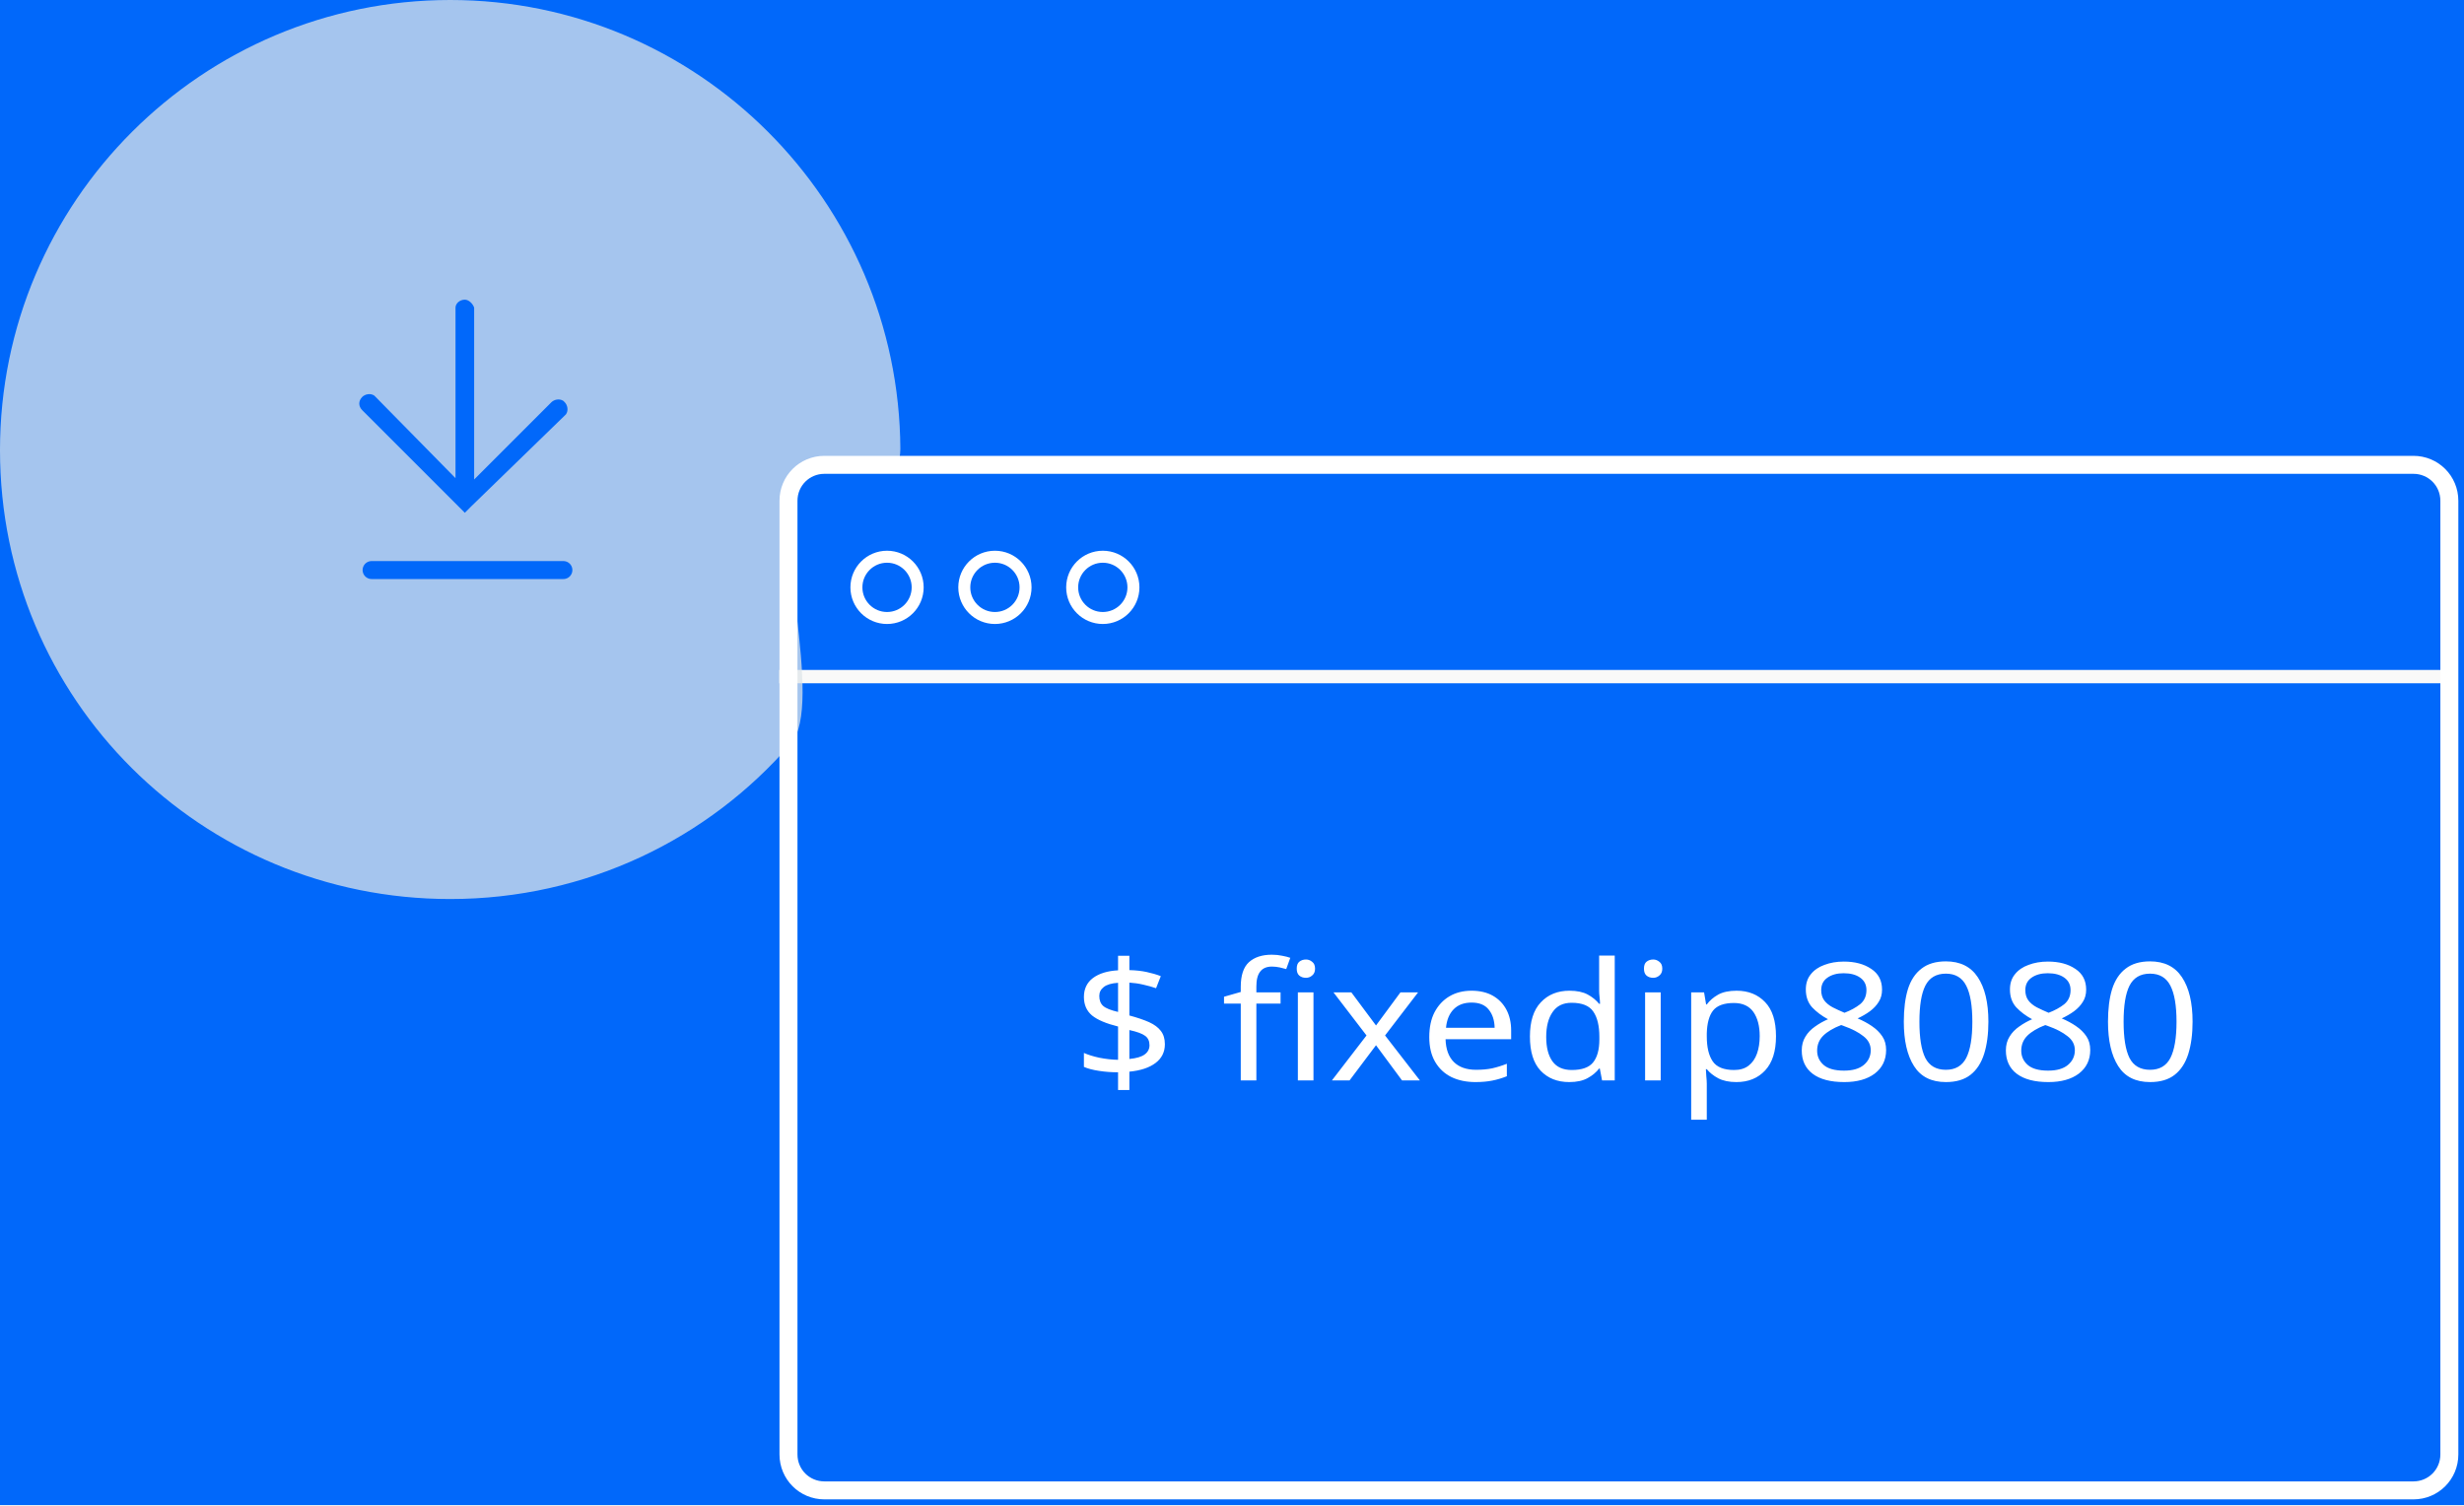
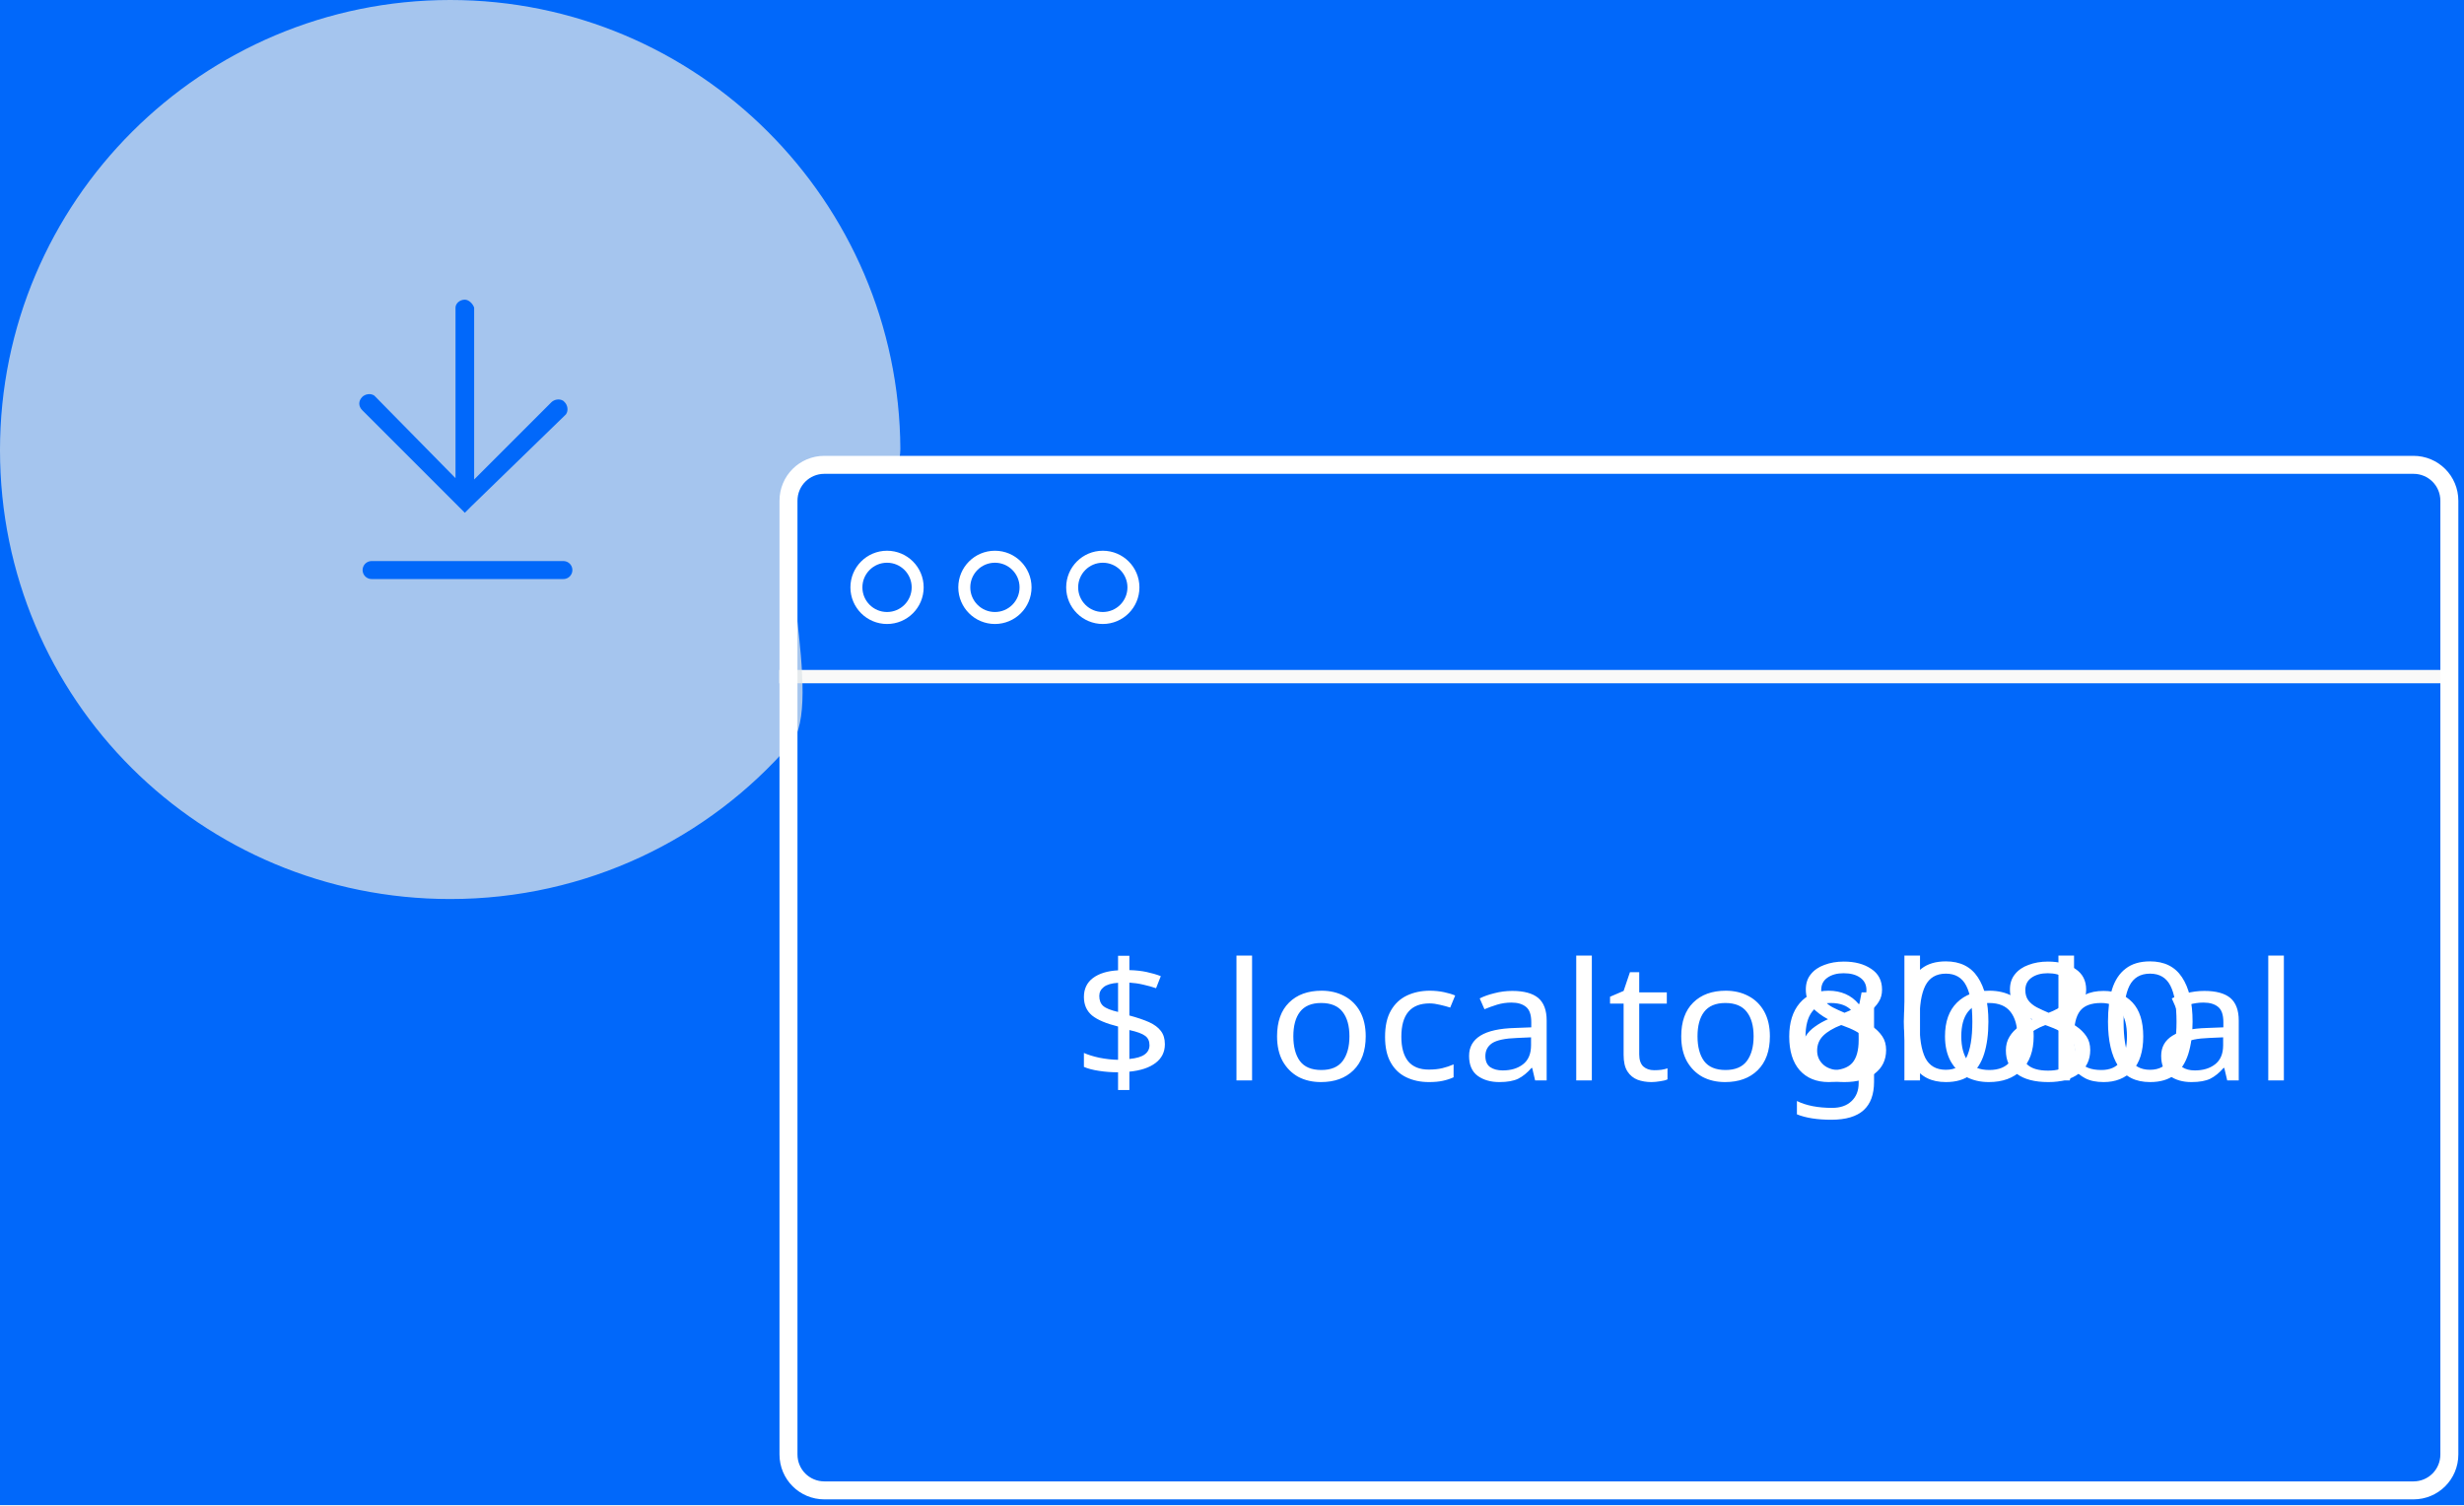
<svg xmlns="http://www.w3.org/2000/svg" version="1.1" id="Layer_1" x="0px" y="0px" viewBox="0 0 185 113" style="enable-background:new 0 0 185 113;" xml:space="preserve">
  <style type="text/css">
	.st0{fill-rule:evenodd;clip-rule:evenodd;fill:#0168FA;}
	.st1{fill-rule:evenodd;clip-rule:evenodd;fill:#0168FA;stroke:#F9F9F9;}
	.st2{fill:none;stroke:#FFFFFF;stroke-width:0.9;}
	.st3{opacity:0.74;fill-rule:evenodd;clip-rule:evenodd;fill:#DFE6EA;}
	.st4{fill:none;stroke:#0168FA;stroke-width:1.35;stroke-linecap:round;}
	.st5{fill:#0168FA;}
	.st6{fill:none;stroke:#FFFFFF;stroke-width:1.35;}
	.st7{fill:#FFFFFF;}
	.st8{font-family:'IBM Plex Sans, sans-serif';}
	.st9{font-size:12.328px;}
</style>
  <g id="Group-30">
    <rect id="Rectangle" class="st0" width="185" height="113" />
    <g id="Group-20">
      <g id="Group-11">
        <g id="Group-14">
          <g id="Group-5" transform="translate(58.5, 41.4)">
            <line id="Fill-1_2_" class="st1" x1="126" y1="9.4" x2="0" y2="9.4" />
            <circle id="Oval" class="st2" cx="8.1" cy="2.7" r="2.3" />
            <circle id="Oval_1_" class="st2" cx="16.2" cy="2.7" r="2.3" />
            <circle id="Oval_2_" class="st2" cx="24.3" cy="2.7" r="2.3" />
          </g>
          <g id="Group-10">
            <path id="Oval_3_" class="st3" d="M33.8,67.5c10.2,0,19.4-4.5,25.6-11.7c2.5-2.9-1.4-16.2,0-19.8c1.5-3.8,8.2,2,8.2-2.3       C67.5,15.1,52.4,0,33.8,0S0,15.1,0,33.8S15.1,67.5,33.8,67.5z" />
            <line id="Stroke-12" class="st4" x1="27.9" y1="42.8" x2="42.3" y2="42.8" />
            <path id="Combined-Shape" class="st5" d="M34.9,22.5c0.3,0,0.6,0.3,0.7,0.6l0,0.1l0,12.8l5.8-5.8c0.2-0.2,0.6-0.3,0.9-0.1       l0.1,0.1c0.2,0.2,0.3,0.6,0.1,0.9l-0.1,0.1L35.4,38c0,0-0.1,0.1-0.1,0.1l-0.4,0.4l-7.7-7.7c-0.3-0.3-0.3-0.7,0-1       c0.2-0.2,0.6-0.3,0.9-0.1l0.1,0.1l6,6.1l0-12.8C34.2,22.8,34.5,22.5,34.9,22.5z" />
          </g>
        </g>
      </g>
      <path id="Rectangle_1_" class="st6" d="M61.9,34.9h119.3c1.5,0,2.7,1.2,2.7,2.7v71.6c0,1.5-1.2,2.7-2.7,2.7H61.9    c-1.5,0-2.7-1.2-2.7-2.7V37.6C59.2,36.1,60.4,34.9,61.9,34.9z" />
    </g>
  </g>
-   <text transform="matrix(1.0868 0 0 1 80.5493 81.1182)" class="st7 st8 st9">$ fixedip</text>
+   <text transform="matrix(1.0868 0 0 1 80.5493 81.1182)" class="st7 st8 st9">$ localtoglobal</text>
  <g>
    <text transform="matrix(1.0868 0 0 1 134.6156 81.1182)" class="st7 st8 st9">8080</text>
  </g>
</svg>
